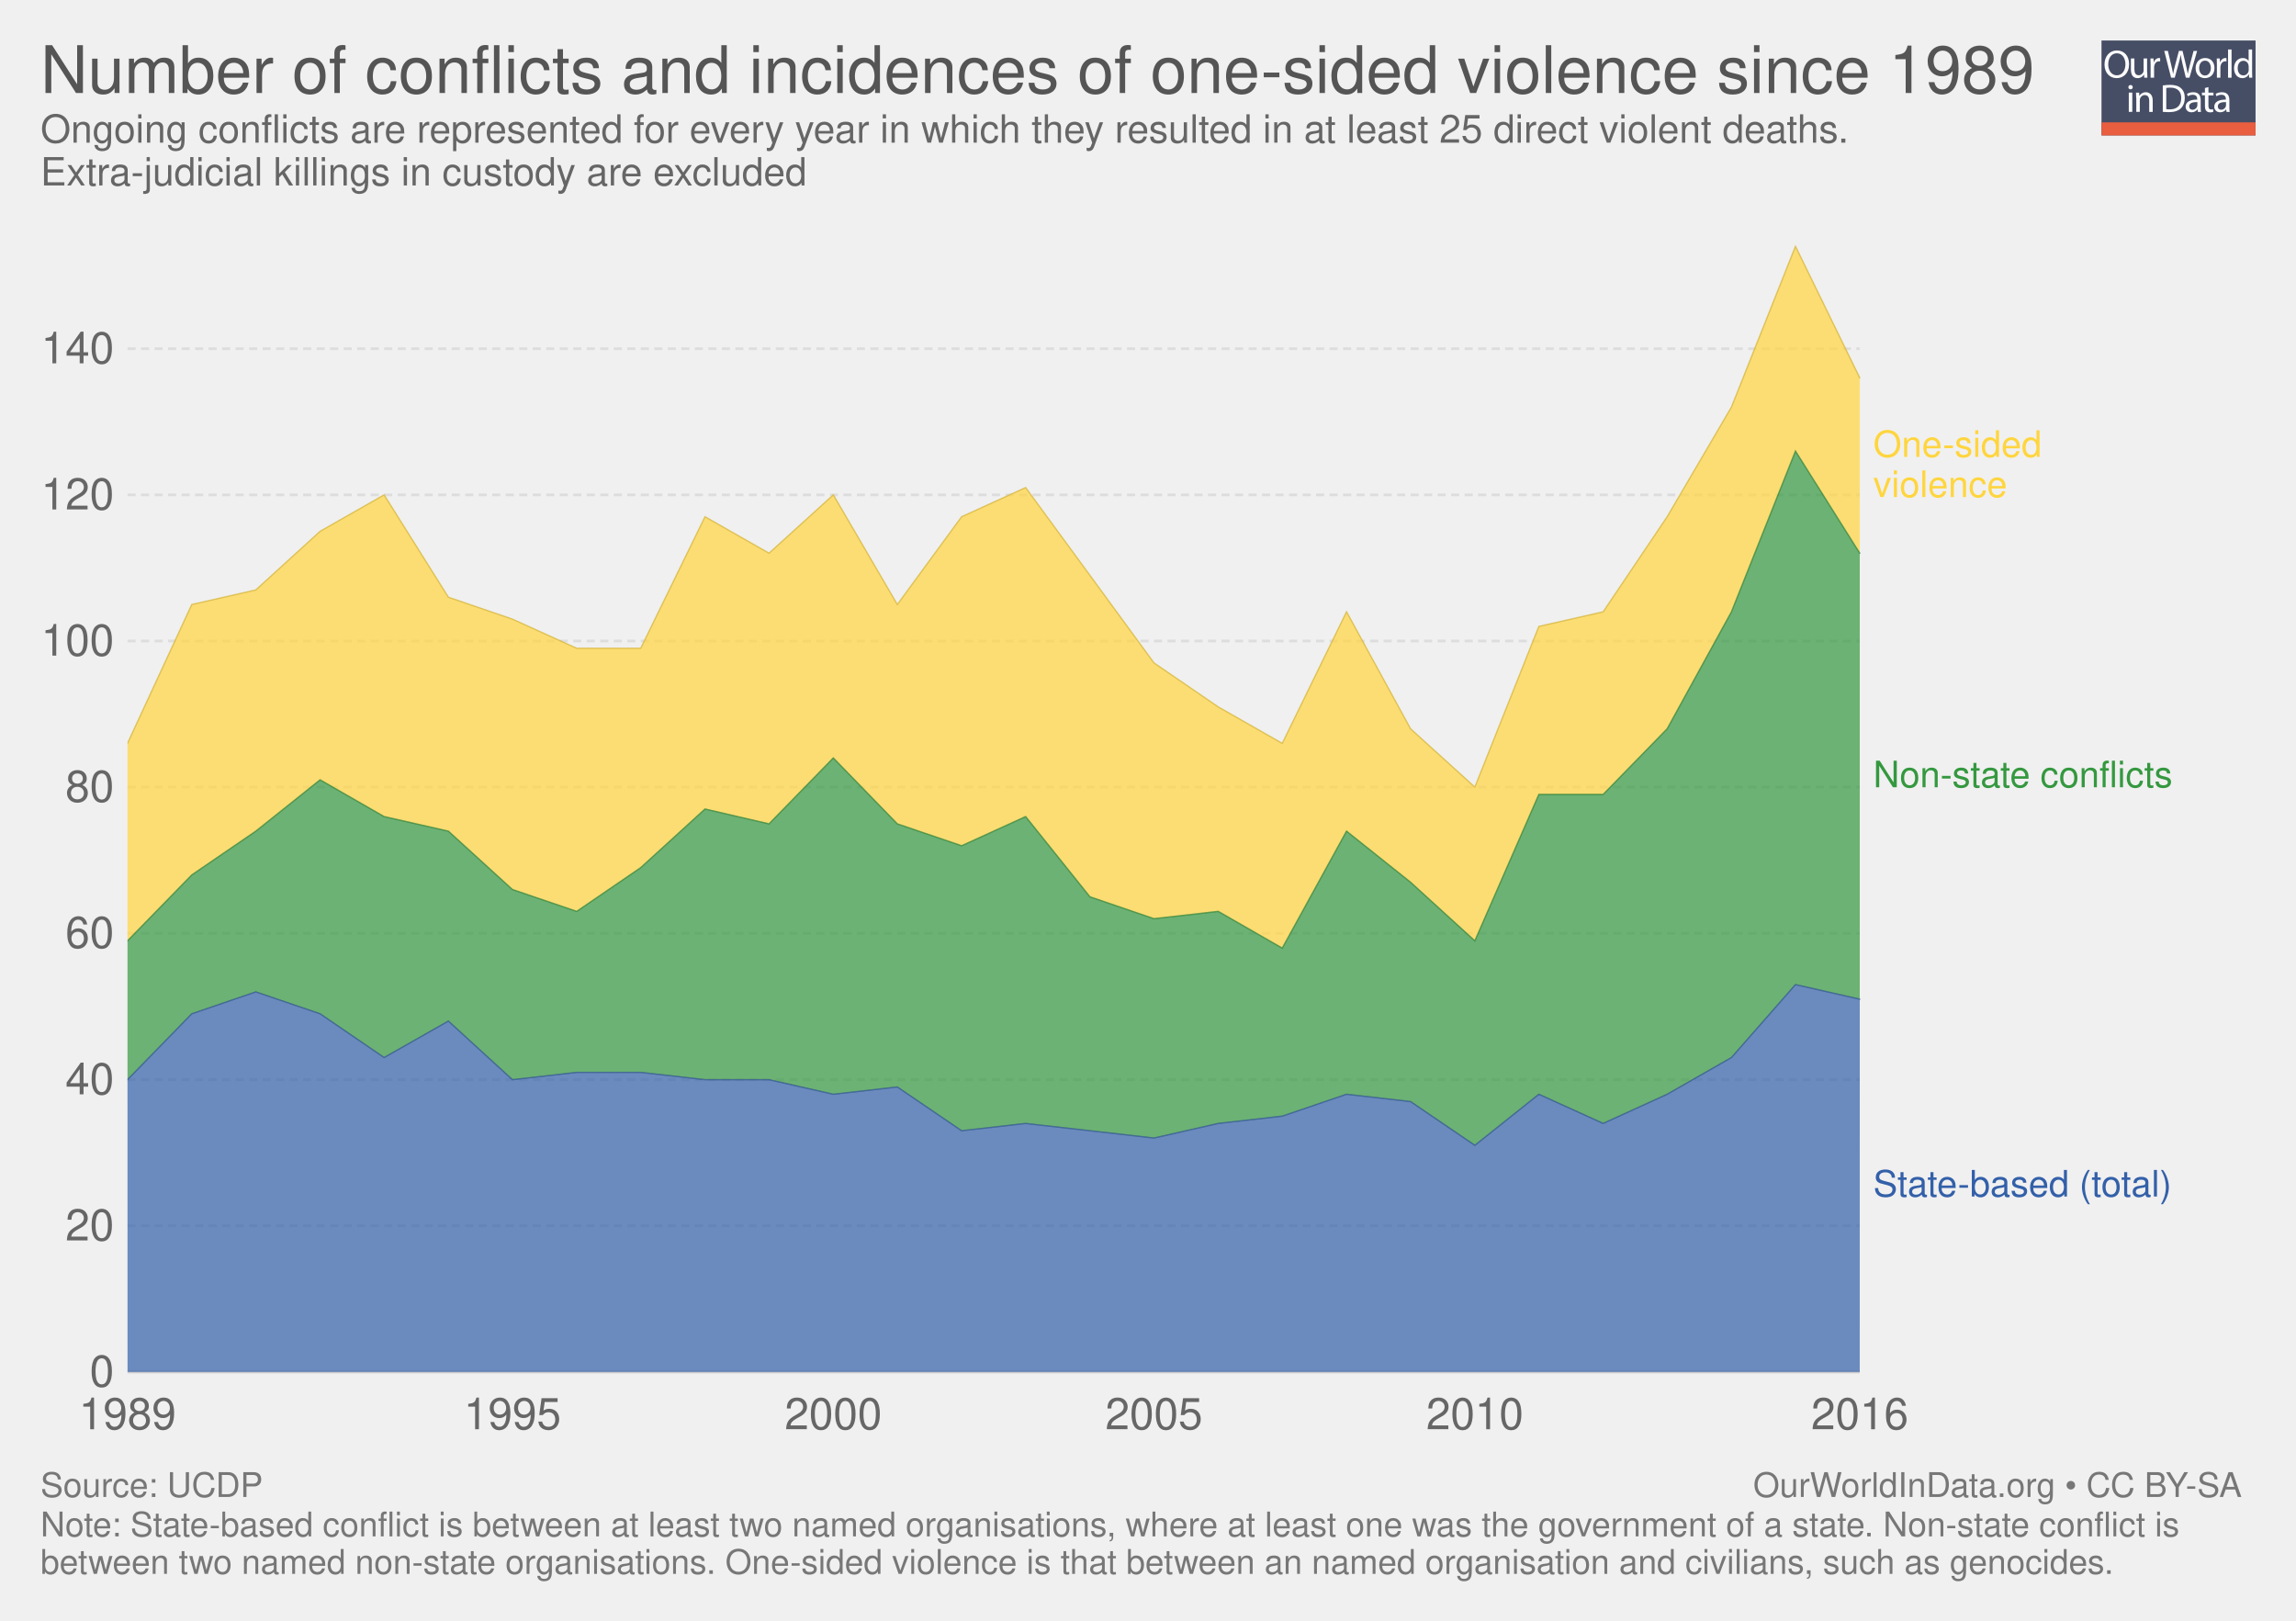
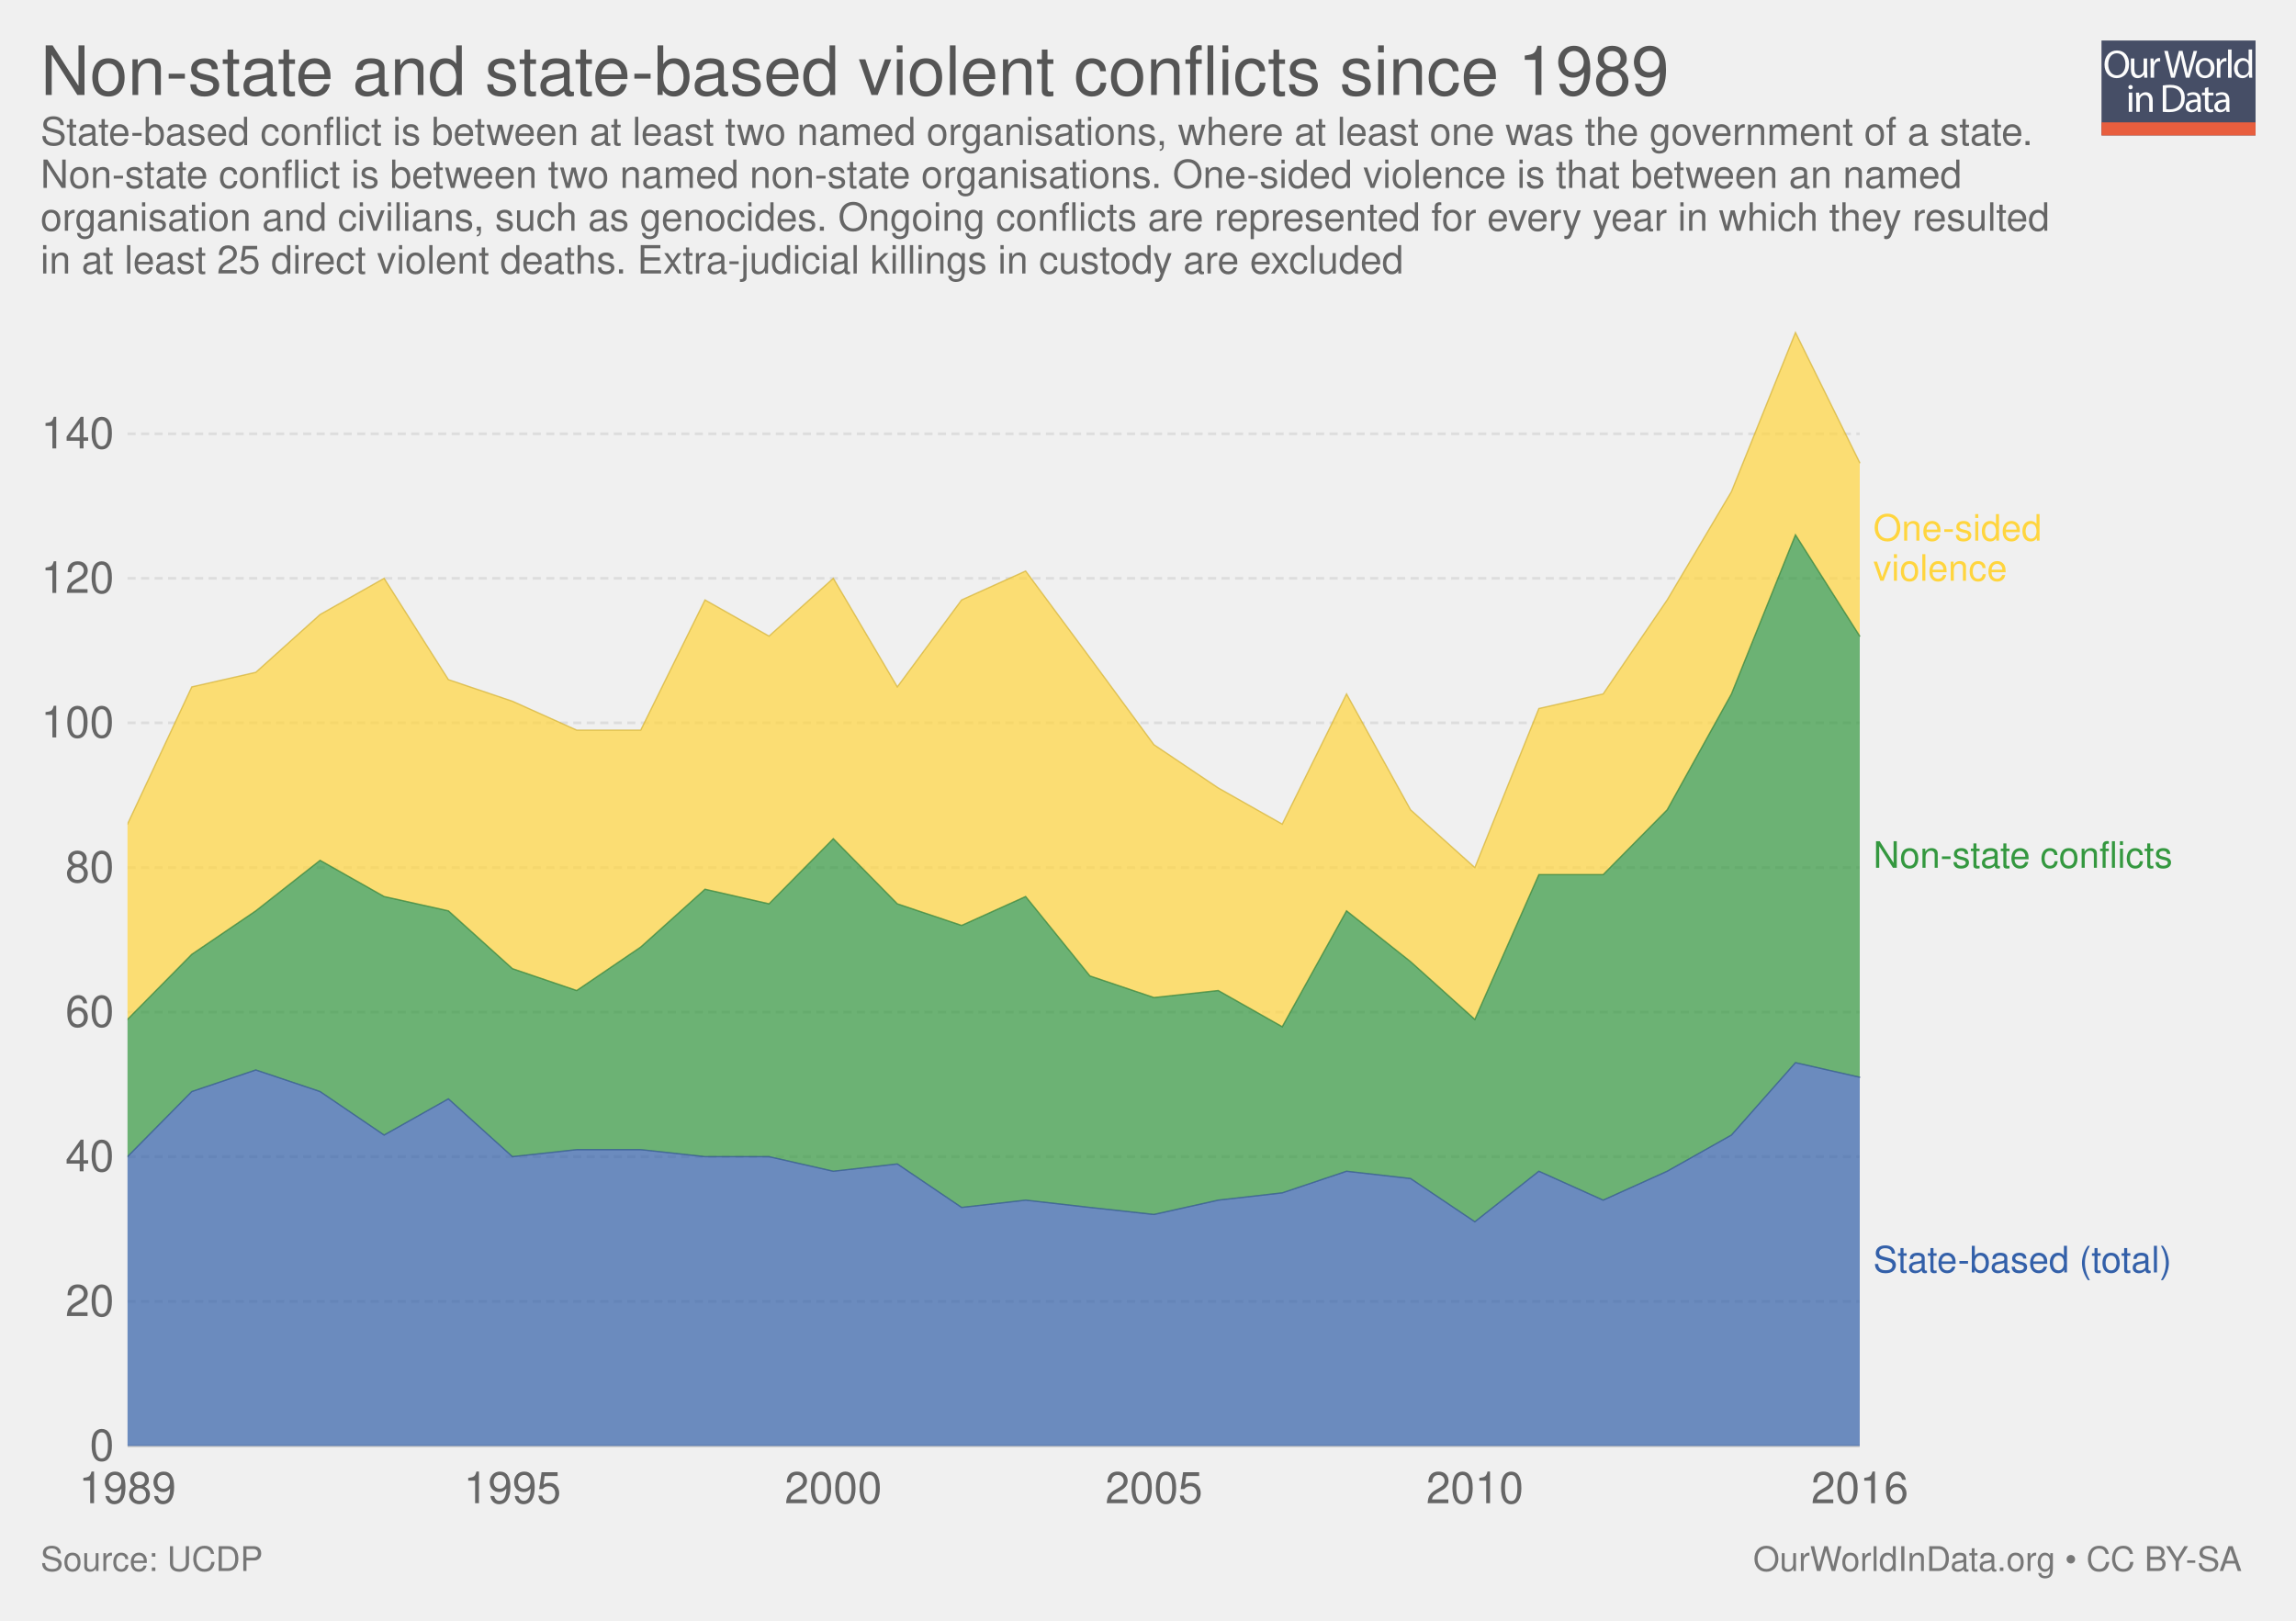
<svg xmlns="http://www.w3.org/2000/svg" xmlns:xlink="http://www.w3.org/1999/xlink" version="1.1" style="font-family: 'Helvetica Neue', Helvetica, Arial, sans-serif; font-size: 18px; background-color: white; text-rendering: optimizeLegibility; -webkit-font-smoothing: antialiased;" width="850" height="600">
  <g class="ChartTab">
    <g class="HeaderView">
      <g opacity="0.8" transform="translate(778, 15) scale(0.27)">
        <a xlink:href="https://ourworldindata.org" target="_blank">
          <g>
            <rect x="0" y="0" fill="#1B2543" width="211.2" height="130.1" />
            <rect x="0" y="112.2" fill="#E63912" width="211.2" height="17.9" />
            <g>
              <rect x="1.2" y="12.3" fill="none" width="210.2" height="99.2" />
              <path fill="#FFFFFF" d="M37.8,32.2c0,12.7-7.7,19.4-17.1,19.4c-9.7,0-16.6-7.5-16.6-18.7c0-11.7,7.3-19.3,17.1-19.3 C31.3,13.7,37.8,21.3,37.8,32.2z M9.2,32.8c0,7.9,4.3,14.9,11.8,14.9c7.5,0,11.8-6.9,11.8-15.3c0-7.3-3.8-14.9-11.8-14.9 C13.1,17.5,9.2,24.8,9.2,32.8z" />
              <path fill="#FFFFFF" d="M62.7,43.8c0,2.7,0.1,5.1,0.2,7.2h-4.3l-0.3-4.3h-0.1c-1.3,2.1-4,4.9-8.8,4.9c-4.2,0-9.1-2.3-9.1-11.6 V24.6h4.8v14.6c0,5,1.5,8.4,5.9,8.4c3.2,0,5.5-2.2,6.3-4.4c0.3-0.7,0.4-1.6,0.4-2.5V24.6h4.8V43.8z" />
              <path fill="#FFFFFF" d="M67.3,32.8c0-3.1-0.1-5.8-0.2-8.2h4.2l0.2,5.2h0.2c1.2-3.5,4.1-5.8,7.3-5.8c0.5,0,0.9,0.1,1.4,0.2v4.5 c-0.5-0.1-1-0.2-1.6-0.2c-3.4,0-5.8,2.6-6.5,6.2c-0.1,0.7-0.2,1.4-0.2,2.2V51h-4.8V32.8z" />
              <path fill="#FFFFFF" d="M95.4,51l-9.4-36.8h5l4.4,18.6c1.1,4.6,2.1,9.2,2.7,12.7h0.1c0.6-3.7,1.8-8,3-12.8l4.9-18.5h5l4.5,18.7 c1,4.4,2,8.7,2.6,12.6h0.1c0.8-4,1.8-8.1,3-12.7l4.9-18.5h4.9L120.6,51h-5L111,31.9c-1.1-4.7-1.9-8.3-2.4-12h-0.1 c-0.7,3.7-1.5,7.3-2.8,12L100.4,51H95.4z" />
              <path fill="#FFFFFF" d="M154.9,37.6c0,9.8-6.8,14-13.2,14c-7.2,0-12.7-5.2-12.7-13.6c0-8.8,5.8-14,13.1-14 C149.8,24,154.9,29.5,154.9,37.6z M133.9,37.9c0,5.8,3.3,10.1,8,10.1c4.6,0,8-4.3,8-10.3c0-4.5-2.2-10.1-7.9-10.1 C136.3,27.6,133.9,32.8,133.9,37.9z" />
              <path fill="#FFFFFF" d="M158.2,32.8c0-3.1-0.1-5.8-0.2-8.2h4.2l0.2,5.2h0.2c1.2-3.5,4.1-5.8,7.3-5.8c0.5,0,0.9,0.1,1.4,0.2v4.5 c-0.5-0.1-1-0.2-1.6-0.2c-3.4,0-5.8,2.6-6.5,6.2c-0.1,0.7-0.2,1.4-0.2,2.2V51h-4.8V32.8z" />
              <path fill="#FFFFFF" d="M173.5,12.3h4.8V51h-4.8V12.3z" />
              <path fill="#FFFFFF" d="M206.5,12.3v31.9c0,2.3,0.1,5,0.2,6.8h-4.3l-0.2-4.6H202c-1.5,2.9-4.7,5.2-9,5.2 c-6.4,0-11.3-5.4-11.3-13.4c-0.1-8.8,5.4-14.2,11.9-14.2c4,0,6.8,1.9,8,4h0.1V12.3H206.5z M201.7,35.4c0-0.6-0.1-1.4-0.2-2 c-0.7-3.1-3.3-5.6-6.9-5.6c-5,0-7.9,4.4-7.9,10.2c0,5.3,2.6,9.8,7.8,9.8c3.2,0,6.2-2.1,7.1-5.7c0.2-0.7,0.2-1.3,0.2-2.1V35.4z" />
              <path fill="#FFFFFF" d="M42.8,64c0.1,1.6-1.1,2.9-3.1,2.9c-1.7,0-2.9-1.3-2.9-2.9c0-1.7,1.3-3,3-3C41.7,61,42.8,62.3,42.8,64z M37.4,97.8V71.4h4.8v26.4H37.4z" />
              <path fill="#FFFFFF" d="M47.5,78.6c0-2.7-0.1-5-0.2-7.1h4.3l0.3,4.4h0.1c1.3-2.5,4.4-5,8.8-5c3.7,0,9.4,2.2,9.4,11.2v15.8h-4.8 V82.6c0-4.3-1.6-7.8-6.1-7.8c-3.2,0-5.6,2.2-6.5,4.9c-0.2,0.6-0.3,1.4-0.3,2.2v15.9h-4.8V78.6z" />
              <path fill="#FFFFFF" d="M84,61.6c2.9-0.4,6.3-0.8,10.1-0.8c6.8,0,11.7,1.6,14.9,4.6c3.3,3,5.2,7.3,5.2,13.2c0,6-1.9,10.9-5.3,14.3 c-3.4,3.4-9.1,5.3-16.3,5.3c-3.4,0-6.2-0.2-8.6-0.4V61.6z M88.8,94.1c1.2,0.2,3,0.3,4.8,0.3c10.2,0,15.7-5.7,15.7-15.6 c0.1-8.7-4.9-14.2-14.9-14.2c-2.5,0-4.3,0.2-5.6,0.5V94.1z" />
              <path fill="#FFFFFF" d="M132.1,97.8l-0.4-3.3h-0.2c-1.5,2.1-4.3,3.9-8.1,3.9c-5.4,0-8.1-3.8-8.1-7.6c0-6.4,5.7-9.9,15.9-9.8v-0.5 c0-2.2-0.6-6.1-6-6.1c-2.5,0-5,0.8-6.9,2l-1.1-3.2c2.2-1.4,5.4-2.3,8.7-2.3c8.1,0,10.1,5.5,10.1,10.8v9.9c0,2.3,0.1,4.5,0.4,6.3 H132.1z M131.4,84.4c-5.3-0.1-11.2,0.8-11.2,5.9c0,3.1,2.1,4.6,4.5,4.6c3.4,0,5.6-2.2,6.4-4.4c0.2-0.5,0.3-1,0.3-1.5V84.4z" />
              <path fill="#FFFFFF" d="M146.6,63.9v7.6h6.9v3.7h-6.9v14.2c0,3.3,0.9,5.1,3.6,5.1c1.3,0,2.2-0.2,2.8-0.3l0.2,3.6 c-0.9,0.4-2.4,0.7-4.3,0.7c-2.2,0-4-0.7-5.2-2c-1.4-1.4-1.9-3.8-1.9-6.9V75.1h-4.1v-3.7h4.1v-6.3L146.6,63.9z" />
              <path fill="#FFFFFF" d="M171.4,97.8l-0.4-3.3h-0.2c-1.5,2.1-4.3,3.9-8.1,3.9c-5.4,0-8.1-3.8-8.1-7.6c0-6.4,5.7-9.9,15.9-9.8v-0.5 c0-2.2-0.6-6.1-6-6.1c-2.5,0-5,0.8-6.9,2l-1.1-3.2c2.2-1.4,5.4-2.3,8.7-2.3c8.1,0,10.1,5.5,10.1,10.8v9.9c0,2.3,0.1,4.5,0.4,6.3 H171.4z M170.7,84.4c-5.3-0.1-11.2,0.8-11.2,5.9c0,3.1,2.1,4.6,4.5,4.6c3.4,0,5.6-2.2,6.4-4.4c0.2-0.5,0.3-1,0.3-1.5V84.4z" />
            </g>
          </g>
        </a>
      </g>
      <a href="https://ourworldindata.org/grapher/number-of-conflicts-and-incidences-of-one-sided-violence-since-1989" target="_blank">
-         <text font-size="24.30" x="15.0" y="34.4" fill="#555">
-           <tspan x="15" y="34.44">Number of conflicts and incidences of one-sided violence since 1989</tspan>
+         <text font-size="25.20" x="15.0" y="35.2" fill="#555">
+           <tspan x="15" y="35.16">Non-state and state-based violent conflicts since 1989</tspan>
        </text>
      </a>
-       <text font-size="14.40" x="15.0" y="52.8" fill="#666">
-         <tspan x="15" y="52.82">Ongoing conflicts are represented for every year in which they resulted in at least 25 direct violent deaths.</tspan>
-         <tspan x="15" y="68.66">Extra-judicial killings in custody are excluded </tspan>
+       <text font-size="14.40" x="15.0" y="53.7" fill="#666">
+         <tspan x="15" y="53.72">State-based conflict is between at least two named organisations, where at least one was the government of a state.</tspan>
+         <tspan x="15" y="69.56">Non-state conflict is between two named non-state organisations. One-sided violence is that between an named</tspan>
+         <tspan x="15" y="85.4">organisation and civilians, such as genocides. Ongoing conflicts are represented for every year in which they resulted</tspan>
+         <tspan x="15" y="101.24">in at least 25 direct violent deaths. Extra-judicial killings in custody are excluded </tspan>
      </text>
    </g>
    <g class="StackedArea">
      <defs>
        <clipPath id="boundsClip-1">
-           <rect x="47.216" y="0" width="820" height="875.8" />
+           <rect x="47.216" y="0" width="820" height="866.8" />
        </clipPath>
      </defs>
      <g class="AxisBoxView">
        <g class="HorizontalAxis">
-           <text x="47.2" y="529.1" fill="#666" text-anchor="middle" font-size="16.2">1989</text>
-           <text x="189.7" y="529.1" fill="#666" text-anchor="middle" font-size="16.2">1995</text>
-           <text x="308.5" y="529.1" fill="#666" text-anchor="middle" font-size="16.2">2000</text>
-           <text x="427.2" y="529.1" fill="#666" text-anchor="middle" font-size="16.2">2005</text>
-           <text x="546" y="529.1" fill="#666" text-anchor="middle" font-size="16.2">2010</text>
-           <text x="688.5" y="529.1" fill="#666" text-anchor="middle" font-size="16.2">2016</text>
+           <text x="47.2" y="556.5" fill="#666" text-anchor="middle" font-size="16.2">1989</text>
+           <text x="189.7" y="556.5" fill="#666" text-anchor="middle" font-size="16.2">1995</text>
+           <text x="308.5" y="556.5" fill="#666" text-anchor="middle" font-size="16.2">2000</text>
+           <text x="427.2" y="556.5" fill="#666" text-anchor="middle" font-size="16.2">2005</text>
+           <text x="546" y="556.5" fill="#666" text-anchor="middle" font-size="16.2">2010</text>
+           <text x="688.5" y="556.5" fill="#666" text-anchor="middle" font-size="16.2">2016</text>
        </g>
        <g class="VerticalAxis">
-           <text x="42.22" y="507.9" fill="#666" dominant-baseline="middle" text-anchor="end" font-size="16.2">0</text>
-           <text x="42.22" y="453.8" fill="#666" dominant-baseline="middle" text-anchor="end" font-size="16.2">20</text>
-           <text x="42.22" y="399.7" fill="#666" dominant-baseline="middle" text-anchor="end" font-size="16.2">40</text>
-           <text x="42.22" y="345.5" fill="#666" dominant-baseline="middle" text-anchor="end" font-size="16.2">60</text>
-           <text x="42.22" y="291.4" fill="#666" dominant-baseline="middle" text-anchor="end" font-size="16.2">80</text>
-           <text x="42.22" y="237.3" fill="#666" dominant-baseline="middle" text-anchor="end" font-size="16.2">100</text>
-           <text x="42.22" y="183.2" fill="#666" dominant-baseline="middle" text-anchor="end" font-size="16.2">120</text>
-           <text x="42.22" y="129.1" fill="#666" dominant-baseline="middle" text-anchor="end" font-size="16.2">140</text>
+           <text x="42.22" y="535.3" fill="#666" dominant-baseline="middle" text-anchor="end" font-size="16.2">0</text>
+           <text x="42.22" y="481.8" fill="#666" dominant-baseline="middle" text-anchor="end" font-size="16.2">20</text>
+           <text x="42.22" y="428.2" fill="#666" dominant-baseline="middle" text-anchor="end" font-size="16.2">40</text>
+           <text x="42.22" y="374.7" fill="#666" dominant-baseline="middle" text-anchor="end" font-size="16.2">60</text>
+           <text x="42.22" y="321.2" fill="#666" dominant-baseline="middle" text-anchor="end" font-size="16.2">80</text>
+           <text x="42.22" y="267.6" fill="#666" dominant-baseline="middle" text-anchor="end" font-size="16.2">100</text>
+           <text x="42.22" y="214.1" fill="#666" dominant-baseline="middle" text-anchor="end" font-size="16.2">120</text>
+           <text x="42.22" y="160.6" fill="#666" dominant-baseline="middle" text-anchor="end" font-size="16.2">140</text>
        </g>
        <g class="AxisGridLines">
-           <line x1="47.22" y1="507.9" x2="688.49" y2="507.9" stroke="#ccc" />
-           <line x1="47.22" y1="453.8" x2="688.49" y2="453.8" stroke="#ddd" stroke-dasharray="3,2" />
-           <line x1="47.22" y1="399.7" x2="688.49" y2="399.7" stroke="#ddd" stroke-dasharray="3,2" />
-           <line x1="47.22" y1="345.5" x2="688.49" y2="345.5" stroke="#ddd" stroke-dasharray="3,2" />
-           <line x1="47.22" y1="291.4" x2="688.49" y2="291.4" stroke="#ddd" stroke-dasharray="3,2" />
-           <line x1="47.22" y1="237.3" x2="688.49" y2="237.3" stroke="#ddd" stroke-dasharray="3,2" />
-           <line x1="47.22" y1="183.2" x2="688.49" y2="183.2" stroke="#ddd" stroke-dasharray="3,2" />
-           <line x1="47.22" y1="129.1" x2="688.49" y2="129.1" stroke="#ddd" stroke-dasharray="3,2" />
+           <line x1="47.22" y1="535.3" x2="688.49" y2="535.3" stroke="#ccc" />
+           <line x1="47.22" y1="481.8" x2="688.49" y2="481.8" stroke="#ddd" stroke-dasharray="3,2" />
+           <line x1="47.22" y1="428.2" x2="688.49" y2="428.2" stroke="#ddd" stroke-dasharray="3,2" />
+           <line x1="47.22" y1="374.7" x2="688.49" y2="374.7" stroke="#ddd" stroke-dasharray="3,2" />
+           <line x1="47.22" y1="321.2" x2="688.49" y2="321.2" stroke="#ddd" stroke-dasharray="3,2" />
+           <line x1="47.22" y1="267.6" x2="688.49" y2="267.6" stroke="#ddd" stroke-dasharray="3,2" />
+           <line x1="47.22" y1="214.1" x2="688.49" y2="214.1" stroke="#ddd" stroke-dasharray="3,2" />
+           <line x1="47.22" y1="160.6" x2="688.49" y2="160.6" stroke="#ddd" stroke-dasharray="3,2" />
        </g>
      </g>
      <g clip-path="url(#boundsClip-1)">
        <g class="HeightedLegend clickable">
          <g class="legendMark">
-             <rect x="688.49" y="158.35" width="97.505" height="28.1" fill="#fff" opacity="0" />
-             <text font-size="13.50" x="693.5" y="169.2" fill="#ffd53e">
-               <tspan x="693.49" y="169.15">One-sided</tspan>
-               <tspan x="693.49" y="184">violence</tspan>
+             <rect x="688.49" y="189.35" width="97.505" height="28.1" fill="#fff" opacity="0" />
+             <text font-size="13.50" x="693.5" y="200.2" fill="#ffd53e">
+               <tspan x="693.49" y="200.15">One-sided</tspan>
+               <tspan x="693.49" y="215">violence</tspan>
            </text>
          </g>
          <g class="legendMark">
-             <rect x="688.49" y="280.65" width="146.375" height="13.5" fill="#fff" opacity="0" />
-             <text font-size="13.50" x="693.5" y="291.4" fill="#34983f">
-               <tspan x="693.49" y="291.45">Non-state conflicts</tspan>
+             <rect x="688.49" y="310.45" width="146.375" height="13.5" fill="#fff" opacity="0" />
+             <text font-size="13.50" x="693.5" y="321.3" fill="#34983f">
+               <tspan x="693.49" y="321.25">Non-state conflicts</tspan>
            </text>
          </g>
          <g class="legendMark">
-             <rect x="688.49" y="432.15" width="146.51" height="13.5" fill="#fff" opacity="0" />
-             <text font-size="13.50" x="693.5" y="442.9" fill="#3360a9">
-               <tspan x="693.49" y="442.95">State-based (total)</tspan>
+             <rect x="688.49" y="460.25" width="146.51" height="13.5" fill="#fff" opacity="0" />
+             <text font-size="13.50" x="693.5" y="471.1" fill="#3360a9">
+               <tspan x="693.49" y="471.05">State-based (total)</tspan>
            </text>
          </g>
        </g>
        <g class="Areas">
-           <rect x="47.216" y="91.2" width="641.274" height="416.7" opacity="0" fill="rgba(255,255,255,0)" />
-           <path stroke-linecap="round" d="M47.2 399.7L71 375.3L94.7 367.2L118.5 375.3L142.2 391.5L166 378L189.7 399.7L213.5 397L237.2 397L261 399.7L284.7 399.7L308.5 405.1L332.2 402.4L356 418.6L379.7 415.9L403.5 418.6L427.2 421.3L451 415.9L474.7 413.2L498.5 405.1L522.2 407.8L546 424L569.7 405.1L593.5 415.9L617.2 405.1L641 391.5L664.7 364.5L688.5 369.9L688.49 507.9L47.216 507.9" fill="#3360a9" fill-opacity="0.7" class="State__002dbased-__0028total__0029_0-area" />
-           <path stroke-linecap="round" d="M47.2 348.3L71 323.9L94.7 307.7L118.5 288.7L142.2 302.3L166 307.7L189.7 329.3L213.5 337.4L237.2 321.2L261 299.5L284.7 305L308.5 280.6L332.2 305L356 313.1L379.7 302.3L403.5 332L427.2 340.1L451 337.4L474.7 351L498.5 307.7L522.2 326.6L546 348.3L569.7 294.1L593.5 294.1L617.2 269.8L641 226.5L664.7 167L688.5 204.8L688.5 369.9L664.7 364.5L641 391.5L617.2 405.1L593.5 415.9L569.7 405.1L546 424L522.2 407.8L498.5 405.1L474.7 413.2L451 415.9L427.2 421.3L403.5 418.6L379.7 415.9L356 418.6L332.2 402.4L308.5 405.1L284.7 399.7L261 399.7L237.2 397L213.5 397L189.7 399.7L166 378L142.2 391.5L118.5 375.3L94.7 367.2L71 375.3L47.2 399.7" fill="#34983f" fill-opacity="0.7" class="Non__002dstate-conflicts_0-area" />
-           <path stroke-linecap="round" d="M47.2 275.2L71 223.8L94.7 218.4L118.5 196.7L142.2 183.2L166 221.1L189.7 229.2L213.5 240L237.2 240L261 191.3L284.7 204.8L308.5 183.2L332.2 223.8L356 191.3L379.7 180.5L403.5 213L427.2 245.4L451 261.7L474.7 275.2L498.5 226.5L522.2 269.8L546 291.4L569.7 231.9L593.5 226.5L617.2 191.3L641 150.7L664.7 91.2L688.5 139.9L688.5 204.8L664.7 167L641 226.5L617.2 269.8L593.5 294.1L569.7 294.1L546 348.3L522.2 326.6L498.5 307.7L474.7 351L451 337.4L427.2 340.1L403.5 332L379.7 302.3L356 313.1L332.2 305L308.5 280.6L284.7 305L261 299.5L237.2 321.2L213.5 337.4L189.7 329.3L166 307.7L142.2 302.3L118.5 288.7L94.7 307.7L71 323.9L47.2 348.3" fill="#ffd53e" fill-opacity="0.7" class="One__002dsided-violence_0-area" />
-           <path stroke-linecap="round" d="M47.2 399.7L71 375.3L94.7 367.2L118.5 375.3L142.2 391.5L166 378L189.7 399.7L213.5 397L237.2 397L261 399.7L284.7 399.7L308.5 405.1L332.2 402.4L356 418.6L379.7 415.9L403.5 418.6L427.2 421.3L451 415.9L474.7 413.2L498.5 405.1L522.2 407.8L546 424L569.7 405.1L593.5 415.9L617.2 405.1L641 391.5L664.7 364.5L688.5 369.9" stroke="rgb(43, 80, 141)" stroke-opacity="0.7" stroke-width="0.5" fill="none" class="State__002dbased-__0028total__0029_0-border" />
-           <path stroke-linecap="round" d="M47.2 348.3L71 323.9L94.7 307.7L118.5 288.7L142.2 302.3L166 307.7L189.7 329.3L213.5 337.4L237.2 321.2L261 299.5L284.7 305L308.5 280.6L332.2 305L356 313.1L379.7 302.3L403.5 332L427.2 340.1L451 337.4L474.7 351L498.5 307.7L522.2 326.6L546 348.3L569.7 294.1L593.5 294.1L617.2 269.8L641 226.5L664.7 167L688.5 204.8" stroke="rgb(44, 127, 53)" stroke-opacity="0.7" stroke-width="0.5" fill="none" class="Non__002dstate-conflicts_0-border" />
-           <path stroke-linecap="round" d="M47.2 275.2L71 223.8L94.7 218.4L118.5 196.7L142.2 183.2L166 221.1L189.7 229.2L213.5 240L237.2 240L261 191.3L284.7 204.8L308.5 183.2L332.2 223.8L356 191.3L379.7 180.5L403.5 213L427.2 245.4L451 261.7L474.7 275.2L498.5 226.5L522.2 269.8L546 291.4L569.7 231.9L593.5 226.5L617.2 191.3L641 150.7L664.7 91.2L688.5 139.9" stroke="rgb(213, 178, 52)" stroke-opacity="0.7" stroke-width="0.5" fill="none" class="One__002dsided-violence_0-border" />
+           <rect x="47.216" y="123.1" width="641.274" height="412.2" opacity="0" fill="rgba(255,255,255,0)" />
+           <path stroke-linecap="round" d="M47.2 428.2L71 404.1L94.7 396.1L118.5 404.1L142.2 420.2L166 406.8L189.7 428.2L213.5 425.6L237.2 425.6L261 428.2L284.7 428.2L308.5 433.6L332.2 430.9L356 447L379.7 444.3L403.5 447L427.2 449.6L451 444.3L474.7 441.6L498.5 433.6L522.2 436.3L546 452.3L569.7 433.6L593.5 444.3L617.2 433.6L641 420.2L664.7 393.4L688.5 398.8L688.49 535.3L47.216 535.3" fill="#3360a9" fill-opacity="0.7" class="State__002dbased-__0028total__0029_0-area" />
+           <path stroke-linecap="round" d="M47.2 377.4L71 353.3L94.7 337.2L118.5 318.5L142.2 331.9L166 337.2L189.7 358.6L213.5 366.7L237.2 350.6L261 329.2L284.7 334.6L308.5 310.5L332.2 334.6L356 342.6L379.7 331.9L403.5 361.3L427.2 369.3L451 366.7L474.7 380.1L498.5 337.2L522.2 356L546 377.4L569.7 323.8L593.5 323.8L617.2 299.8L641 256.9L664.7 198L688.5 235.5L688.5 398.8L664.7 393.4L641 420.2L617.2 433.6L593.5 444.3L569.7 433.6L546 452.3L522.2 436.3L498.5 433.6L474.7 441.6L451 444.3L427.2 449.6L403.5 447L379.7 444.3L356 447L332.2 430.9L308.5 433.6L284.7 428.2L261 428.2L237.2 425.6L213.5 425.6L189.7 428.2L166 406.8L142.2 420.2L118.5 404.1L94.7 396.1L71 404.1L47.2 428.2" fill="#34983f" fill-opacity="0.7" class="Non__002dstate-conflicts_0-area" />
+           <path stroke-linecap="round" d="M47.2 305.1L71 254.3L94.7 248.9L118.5 227.5L142.2 214.1L166 251.6L189.7 259.6L213.5 270.3L237.2 270.3L261 222.1L284.7 235.5L308.5 214.1L332.2 254.3L356 222.1L379.7 211.4L403.5 243.5L427.2 275.7L451 291.7L474.7 305.1L498.5 256.9L522.2 299.8L546 321.2L569.7 262.3L593.5 256.9L617.2 222.1L641 182L664.7 123.1L688.5 171.3L688.5 235.5L664.7 198L641 256.9L617.2 299.8L593.5 323.8L569.7 323.8L546 377.4L522.2 356L498.5 337.2L474.7 380.1L451 366.7L427.2 369.3L403.5 361.3L379.7 331.9L356 342.6L332.2 334.6L308.5 310.5L284.7 334.6L261 329.2L237.2 350.6L213.5 366.7L189.7 358.6L166 337.2L142.2 331.9L118.5 318.5L94.7 337.2L71 353.3L47.2 377.4" fill="#ffd53e" fill-opacity="0.7" class="One__002dsided-violence_0-area" />
+           <path stroke-linecap="round" d="M47.2 428.2L71 404.1L94.7 396.1L118.5 404.1L142.2 420.2L166 406.8L189.7 428.2L213.5 425.6L237.2 425.6L261 428.2L284.7 428.2L308.5 433.6L332.2 430.9L356 447L379.7 444.3L403.5 447L427.2 449.6L451 444.3L474.7 441.6L498.5 433.6L522.2 436.3L546 452.3L569.7 433.6L593.5 444.3L617.2 433.6L641 420.2L664.7 393.4L688.5 398.8" stroke="rgb(43, 80, 141)" stroke-opacity="0.7" stroke-width="0.5" fill="none" class="State__002dbased-__0028total__0029_0-border" />
+           <path stroke-linecap="round" d="M47.2 377.4L71 353.3L94.7 337.2L118.5 318.5L142.2 331.9L166 337.2L189.7 358.6L213.5 366.7L237.2 350.6L261 329.2L284.7 334.6L308.5 310.5L332.2 334.6L356 342.6L379.7 331.9L403.5 361.3L427.2 369.3L451 366.7L474.7 380.1L498.5 337.2L522.2 356L546 377.4L569.7 323.8L593.5 323.8L617.2 299.8L641 256.9L664.7 198L688.5 235.5" stroke="rgb(44, 127, 53)" stroke-opacity="0.7" stroke-width="0.5" fill="none" class="Non__002dstate-conflicts_0-border" />
+           <path stroke-linecap="round" d="M47.2 305.1L71 254.3L94.7 248.9L118.5 227.5L142.2 214.1L166 251.6L189.7 259.6L213.5 270.3L237.2 270.3L261 222.1L284.7 235.5L308.5 214.1L332.2 254.3L356 222.1L379.7 211.4L403.5 243.5L427.2 275.7L451 291.7L474.7 305.1L498.5 256.9L522.2 299.8L546 321.2L569.7 262.3L593.5 256.9L617.2 222.1L641 182L664.7 123.1L688.5 171.3" stroke="rgb(213, 178, 52)" stroke-opacity="0.7" stroke-width="0.5" fill="none" class="One__002dsided-violence_0-border" />
        </g>
      </g>
    </g>
    <g style="fill: #777;" class="SourcesFooter">
      <g style="fill: #777;" class="clickable">
-         <text font-size="12.60" x="15.0" y="554.2">
-           <tspan x="15" y="554.18">Source: UCDP</tspan>
+         <text font-size="12.60" x="15.0" y="581.6">
+           <tspan x="15" y="581.58">Source: UCDP</tspan>
        </text>
      </g>
-       <text font-size="12.60" x="15.0" y="568.8">
-         <tspan x="15" y="568.78">Note: State-based conflict is between at least two named organisations, where at least one was the government of a state. Non-state conflict is</tspan>
-         <tspan x="15" y="582.64">between two named non-state organisations. One-sided violence is that between an named organisation and civilians, such as genocides.</tspan>
-       </text>
-       <text font-size="12.60" x="649.0" y="554.2">
-         <tspan x="649.024" y="554.18">
+       <text font-size="12.60" x="649.0" y="581.6">
+         <tspan x="649.024" y="581.58">
          <a target="_blank" style="fill: #777;" href="https://ourworldindata.org">OurWorldInData.org</a> • <a style="fill: #777;" href="http://creativecommons.org/licenses/by-sa/4.0/deed.en_US" target="_blank">CC BY-SA</a>
        </tspan>
      </text>
    </g>
  </g>
</svg>
